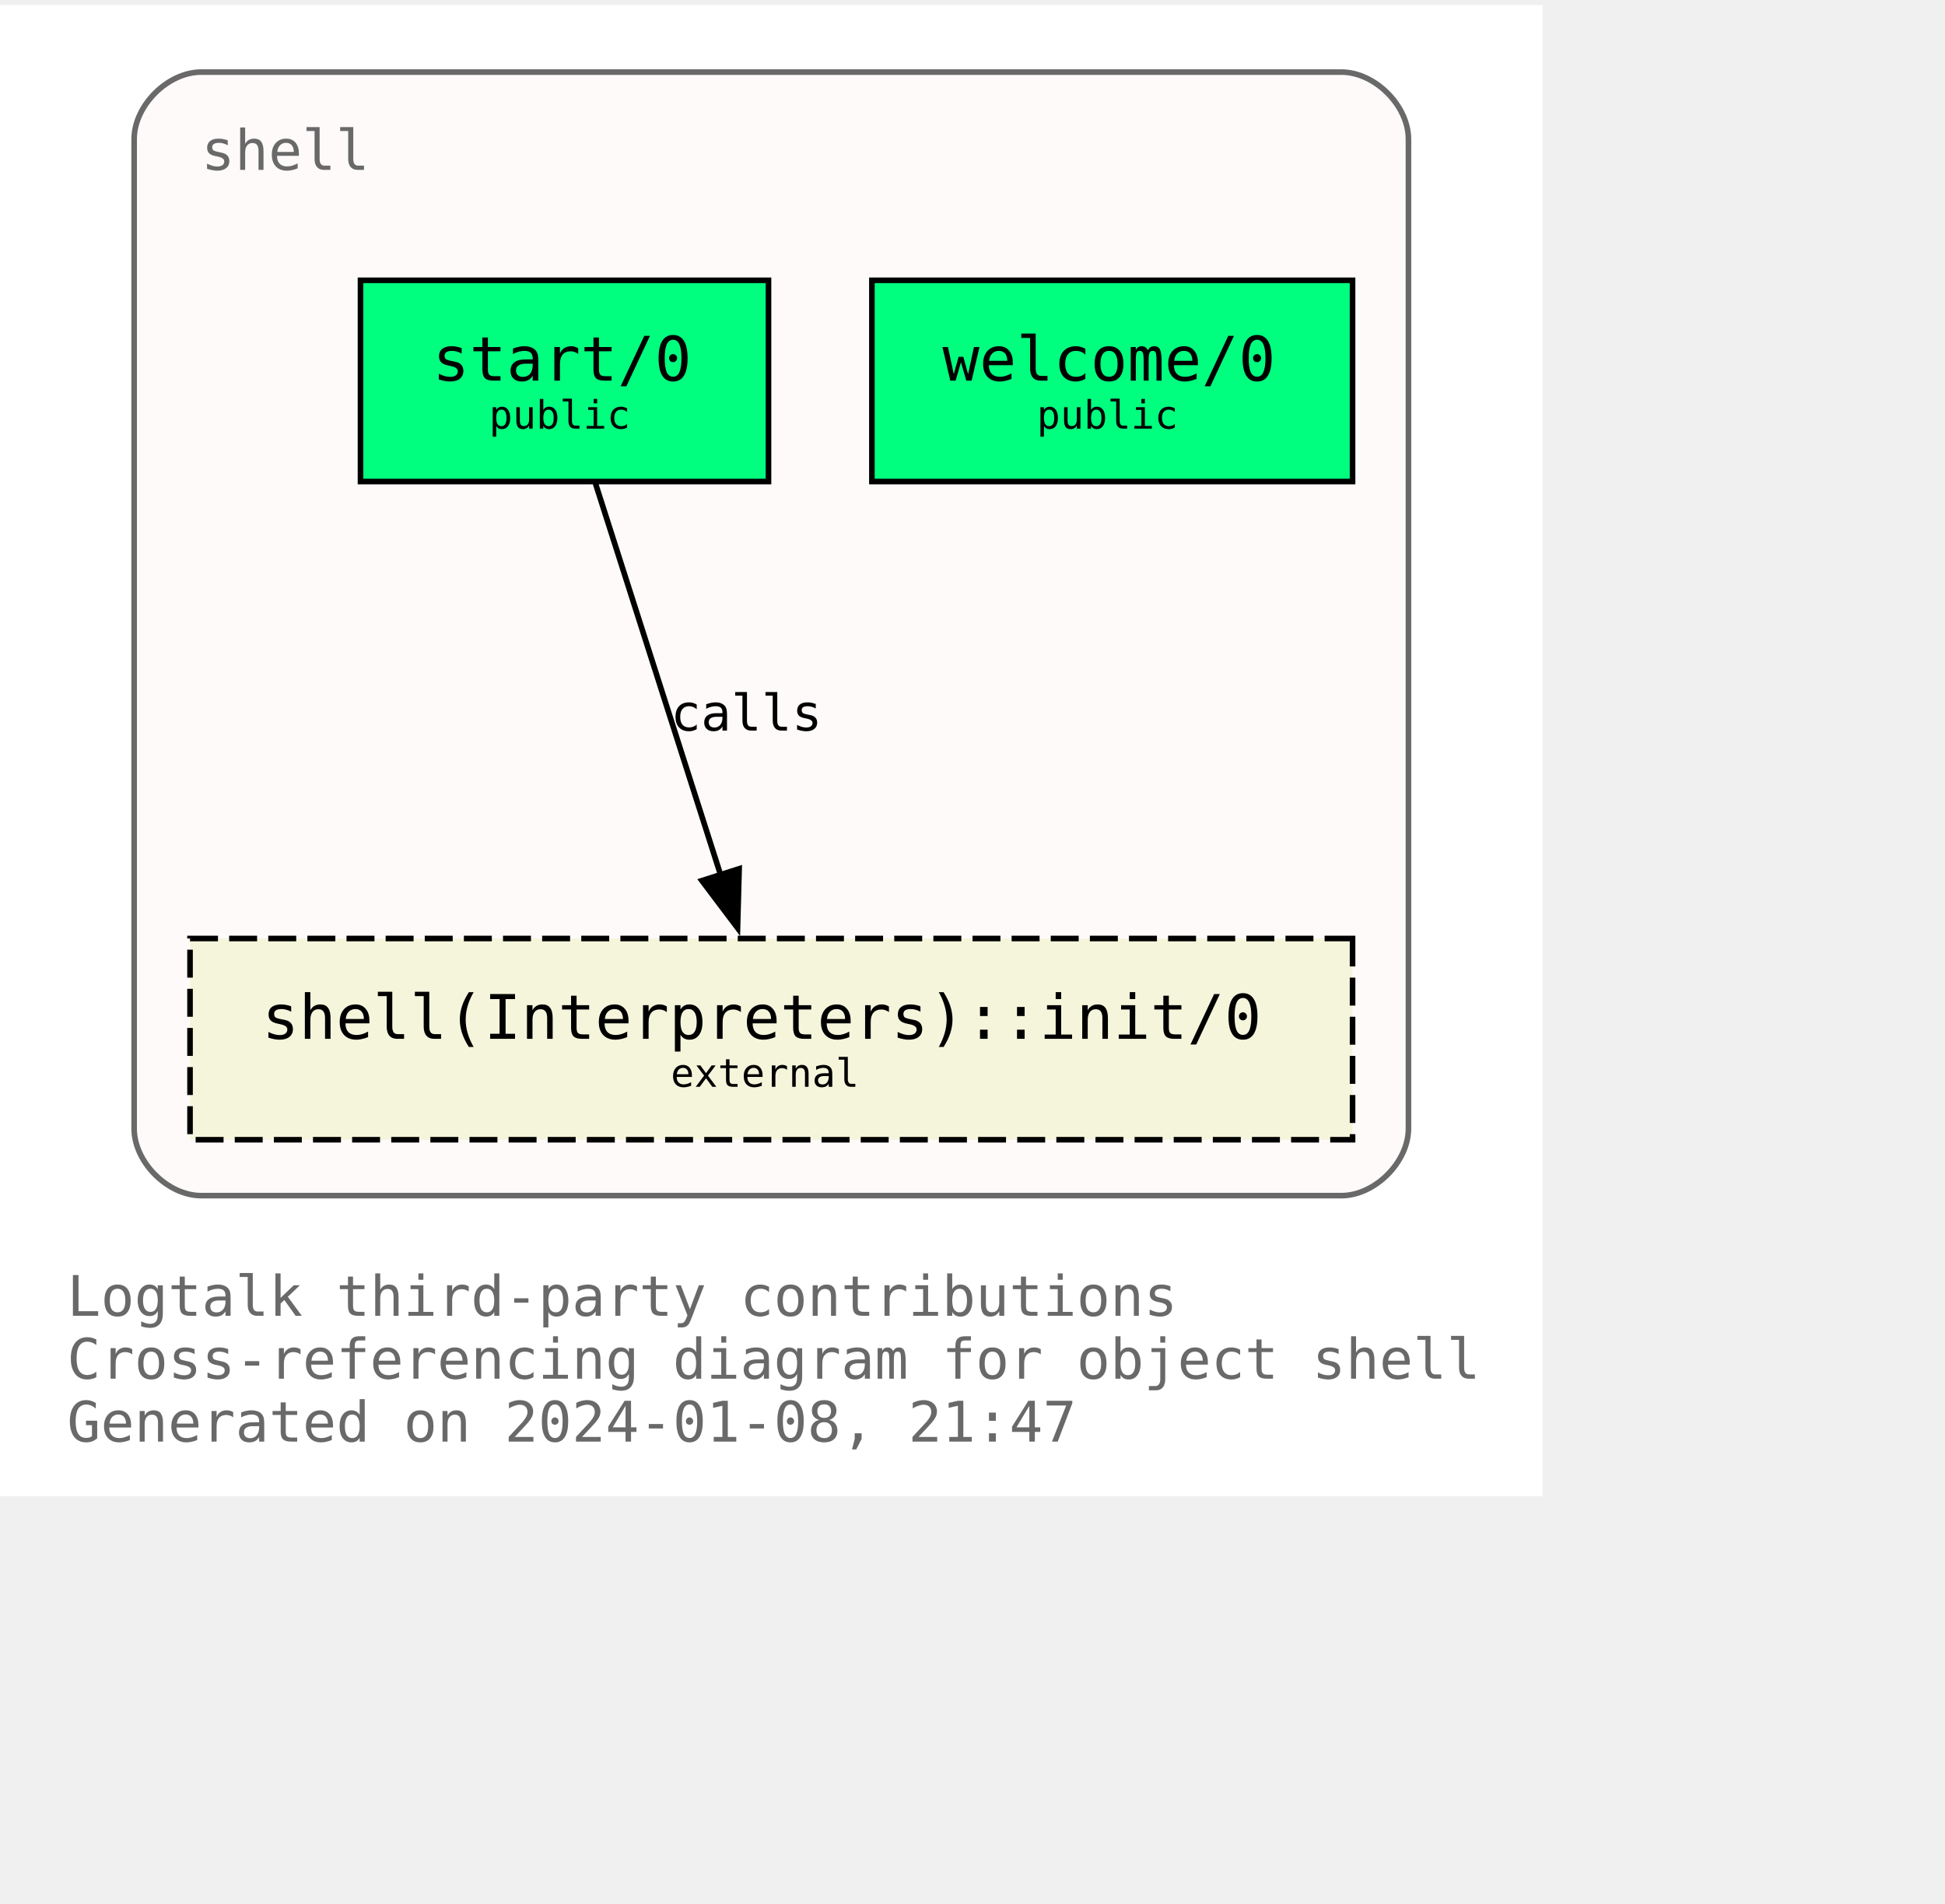
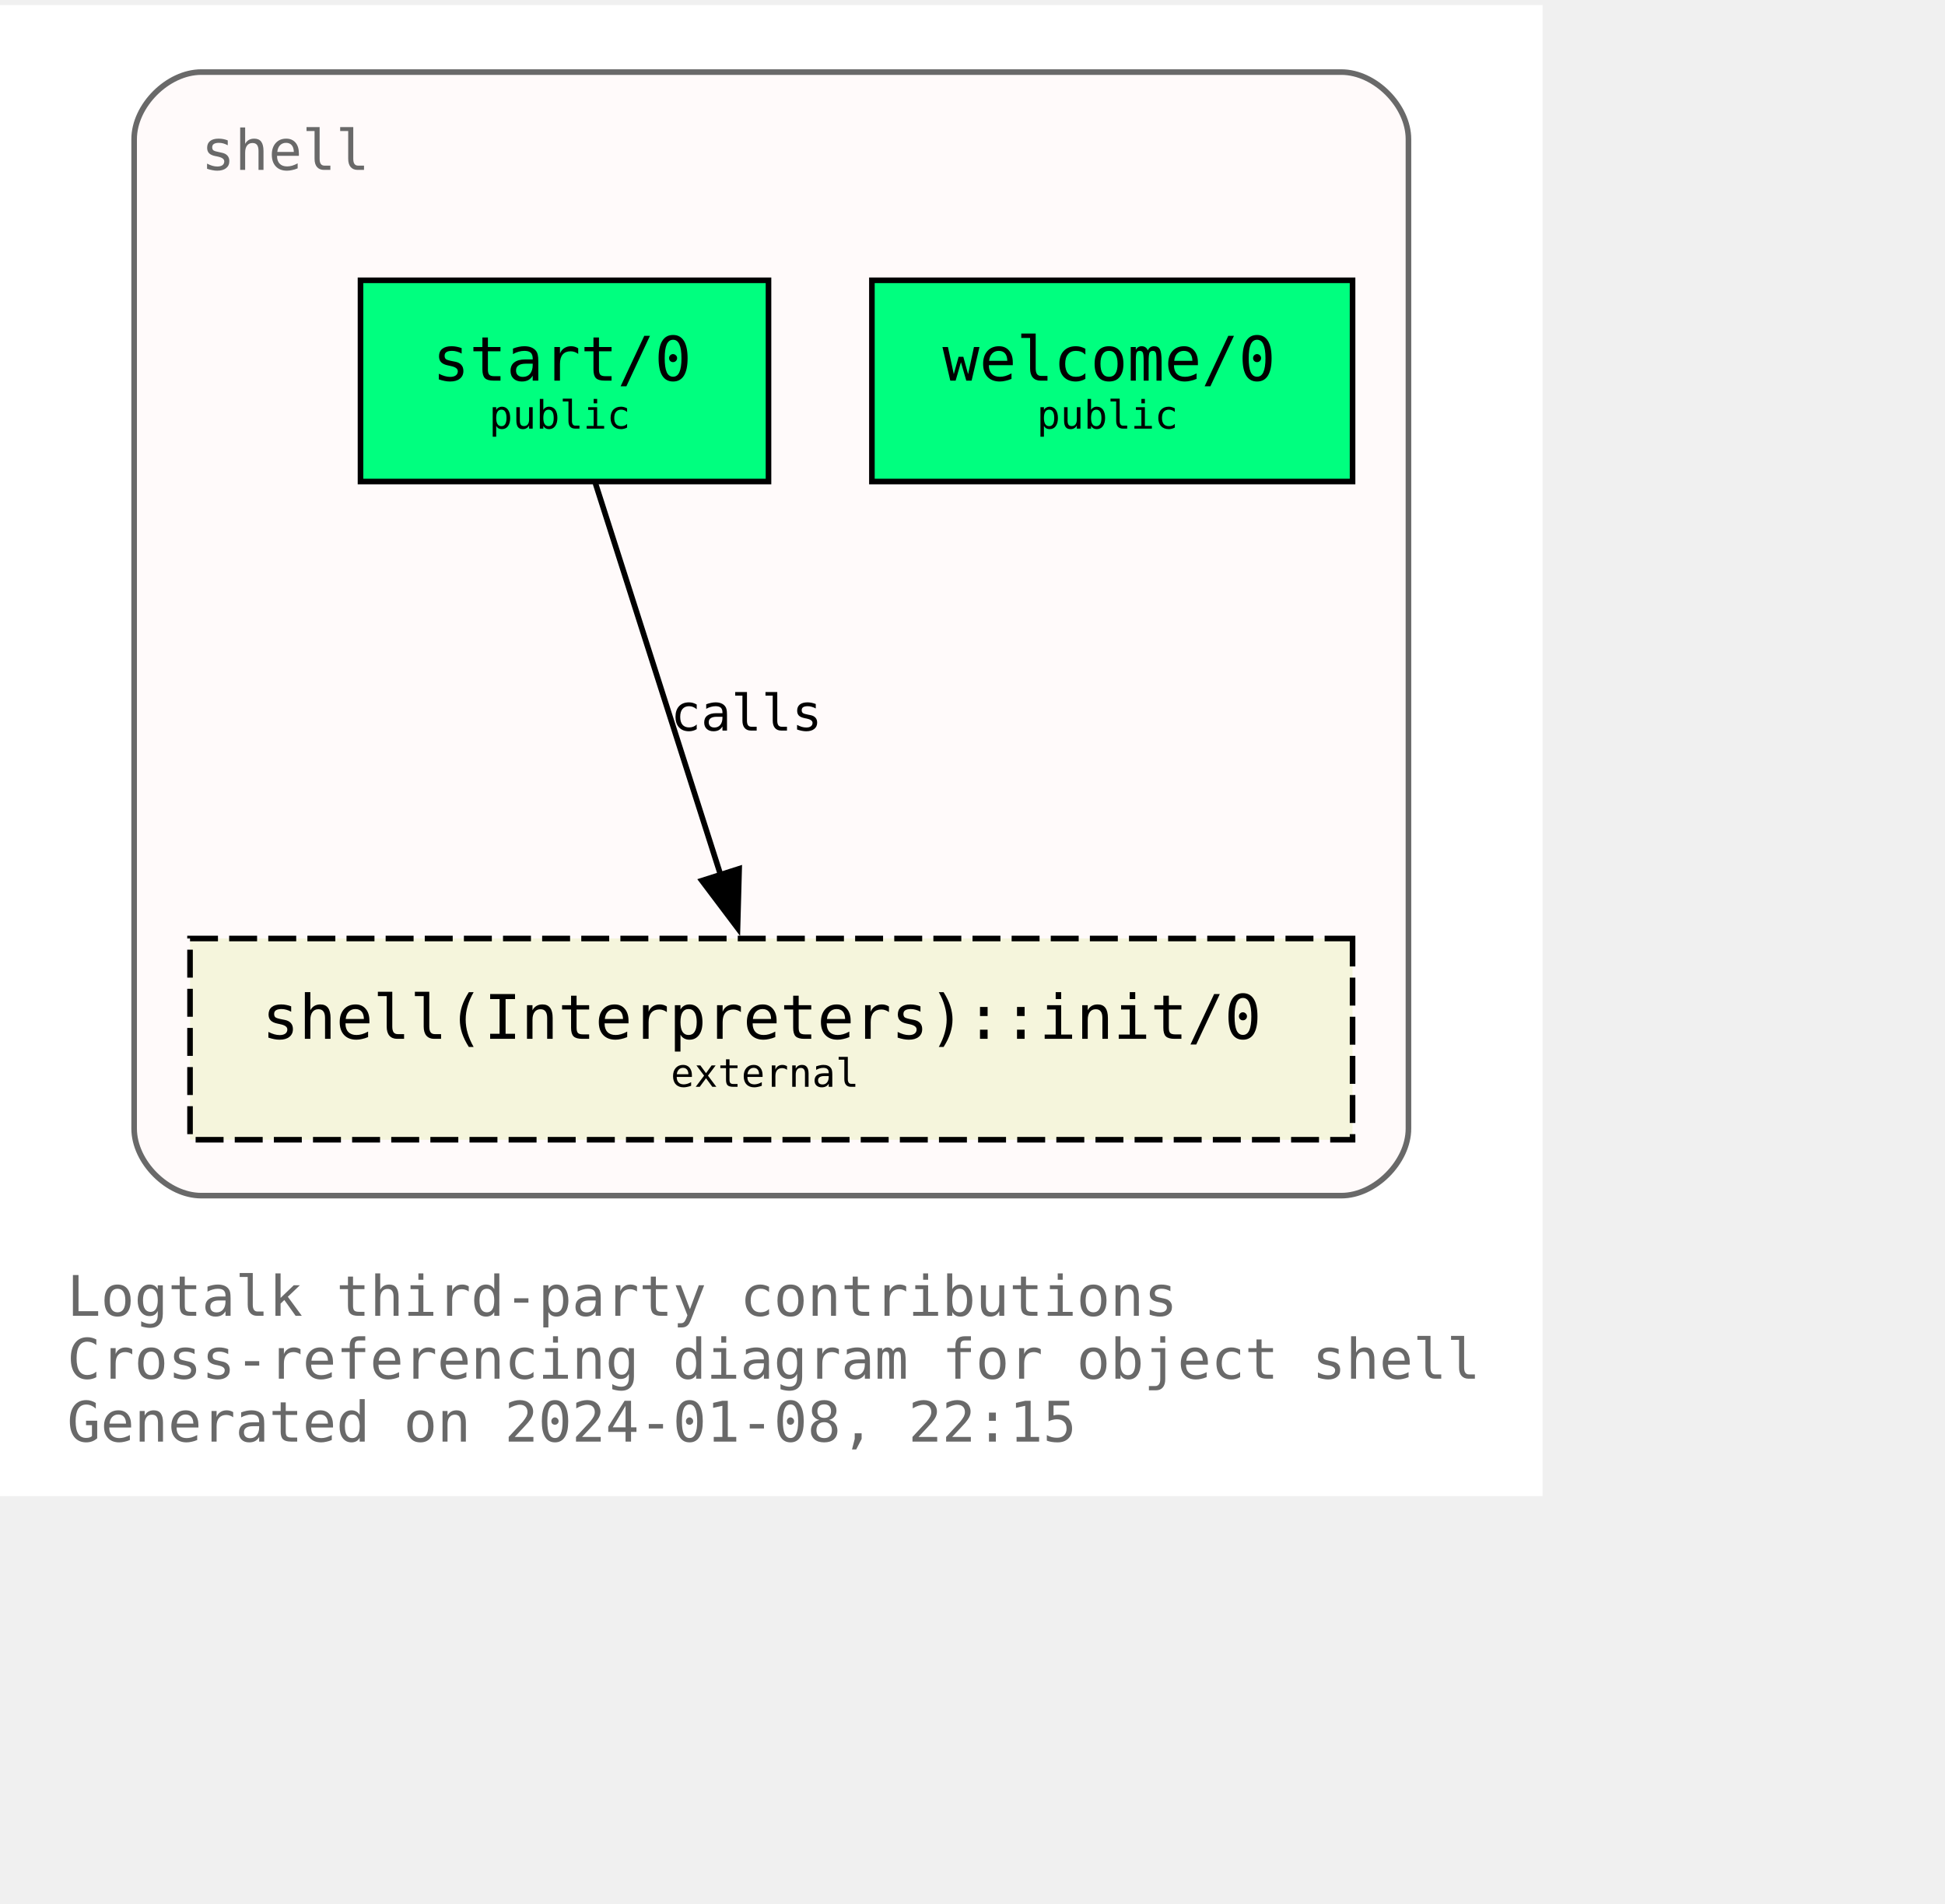
<svg xmlns="http://www.w3.org/2000/svg" xmlns:xlink="http://www.w3.org/1999/xlink" width="420pt" height="411pt" viewBox="72.00 72.00 348.00 338.75">
  <g id="graph0" class="graph" transform="scale(1 1) rotate(0) translate(76 334.75)">
    <polygon fill="white" stroke="none" points="-4,4 -4,-262.75 272,-262.75 272,4 -4,4" />
    <text text-anchor="start" x="8" y="-28.25" font-family="Monospace" font-size="10.00" fill="dimgray">Logtalk third-party contributions</text>
    <text text-anchor="start" x="8" y="-17" font-family="Monospace" font-size="10.00" fill="dimgray">Cross-referencing diagram for object shell</text>
-     <text text-anchor="start" x="8" y="-5.75" font-family="Monospace" font-size="10.00" fill="dimgray">Generated on 2024-01-08, 21:47</text>
+     <text text-anchor="start" x="8" y="-5.75" font-family="Monospace" font-size="10.00" fill="dimgray">Generated on 2024-01-08, 22:15</text>
    <g id="clust1" class="cluster">
      <g id="a_clust1">
        <a xlink:title="shell">
          <path fill="snow" stroke="dimgray" d="M32,-49.75C32,-49.75 236,-49.75 236,-49.75 242,-49.75 248,-55.75 248,-61.75 248,-61.75 248,-238.75 248,-238.75 248,-244.75 242,-250.75 236,-250.75 236,-250.75 32,-250.75 32,-250.75 26,-250.75 20,-244.75 20,-238.75 20,-238.75 20,-61.75 20,-61.75 20,-55.75 26,-49.75 32,-49.75" />
          <g id="a_clust1_0">
-             <a xlink:href="https://github.com/LogtalkDotOrg/logtalk3/tree/80d4127e9beae2f408b6813a9d163658e68b27ba/contributions/verdi_neruda/shell.lgt" xlink:title="https://github.com/LogtalkDotOrg/logtalk3/tree/80d4127e9beae2f408b6813a9d163658e68b27ba/contributions/verdi_neruda/shell.lgt">
+             <a xlink:href="https://github.com/LogtalkDotOrg/logtalk3/tree/a592ff712e4fc692b71a7a0f3820a609b47a702d/contributions/verdi_neruda/shell.lgt" xlink:title="https://github.com/LogtalkDotOrg/logtalk3/tree/a592ff712e4fc692b71a7a0f3820a609b47a702d/contributions/verdi_neruda/shell.lgt">
              <text text-anchor="start" x="32" y="-233.25" font-family="Monospace" font-size="10.00" fill="dimgray">shell</text>
            </a>
          </g>
        </a>
      </g>
    </g>
    <g id="node1" class="node">
      <g id="a_node1">
-         <a xlink:href="https://github.com/LogtalkDotOrg/logtalk3/tree/80d4127e9beae2f408b6813a9d163658e68b27ba/contributions/verdi_neruda/shell.lgt#L343" xlink:title="https://github.com/LogtalkDotOrg/logtalk3/tree/80d4127e9beae2f408b6813a9d163658e68b27ba/contributions/verdi_neruda/shell.lgt#L343">
+         <a xlink:href="https://github.com/LogtalkDotOrg/logtalk3/tree/a592ff712e4fc692b71a7a0f3820a609b47a702d/contributions/verdi_neruda/shell.lgt#L343" xlink:title="https://github.com/LogtalkDotOrg/logtalk3/tree/a592ff712e4fc692b71a7a0f3820a609b47a702d/contributions/verdi_neruda/shell.lgt#L343">
          <polygon fill="springgreen" stroke="black" points="238,-213.5 152,-213.5 152,-177.5 238,-177.5 238,-213.5" />
          <text text-anchor="start" x="159.88" y="-196.32" font-family="Monospace" font-size="9.00"> </text>
          <text text-anchor="start" x="164.62" y="-195.55" font-family="Monospace" font-size="11.00">welcome/0</text>
          <text text-anchor="start" x="224.88" y="-196.32" font-family="Monospace" font-size="9.00"> </text>
          <text text-anchor="start" x="159.88" y="-185.45" font-family="Monospace" font-size="9.00"> </text>
          <text text-anchor="start" x="181.5" y="-186.97" font-family="Monospace" font-size="7.00">public</text>
          <text text-anchor="start" x="224.88" y="-185.45" font-family="Monospace" font-size="9.00"> </text>
        </a>
      </g>
    </g>
    <g id="node2" class="node">
      <g id="a_node2">
-         <a xlink:href="https://github.com/LogtalkDotOrg/logtalk3/tree/80d4127e9beae2f408b6813a9d163658e68b27ba/contributions/verdi_neruda/shell.lgt#L355" xlink:title="https://github.com/LogtalkDotOrg/logtalk3/tree/80d4127e9beae2f408b6813a9d163658e68b27ba/contributions/verdi_neruda/shell.lgt#L355">
+         <a xlink:href="https://github.com/LogtalkDotOrg/logtalk3/tree/a592ff712e4fc692b71a7a0f3820a609b47a702d/contributions/verdi_neruda/shell.lgt#L355" xlink:title="https://github.com/LogtalkDotOrg/logtalk3/tree/a592ff712e4fc692b71a7a0f3820a609b47a702d/contributions/verdi_neruda/shell.lgt#L355">
          <polygon fill="springgreen" stroke="black" points="133.5,-213.5 60.5,-213.5 60.5,-177.5 133.5,-177.5 133.5,-213.5" />
          <text text-anchor="start" x="68.38" y="-196.32" font-family="Monospace" font-size="9.00"> </text>
          <text text-anchor="start" x="73.38" y="-195.55" font-family="Monospace" font-size="11.00">start/0</text>
          <text text-anchor="start" x="120.38" y="-196.32" font-family="Monospace" font-size="9.00"> </text>
          <text text-anchor="start" x="68.38" y="-185.45" font-family="Monospace" font-size="9.00"> </text>
          <text text-anchor="start" x="83.5" y="-186.97" font-family="Monospace" font-size="7.00">public</text>
          <text text-anchor="start" x="120.38" y="-185.45" font-family="Monospace" font-size="9.00"> </text>
        </a>
      </g>
    </g>
    <g id="node3" class="node">
      <g id="a_node3">
        <a xlink:href="https://logtalk.org/library/shell_1.html#init/0" xlink:title="https://logtalk.org/library/shell_1.html#init/0">
          <polygon fill="beige" stroke="black" stroke-dasharray="5,2" points="238,-95.75 30,-95.75 30,-59.75 238,-59.75 238,-95.75" />
          <text text-anchor="start" x="37.88" y="-78.58" font-family="Monospace" font-size="9.00"> </text>
          <text text-anchor="start" x="42.88" y="-77.8" font-family="Monospace" font-size="11.00">shell(Interpreters)::init/0</text>
          <text text-anchor="start" x="224.88" y="-78.58" font-family="Monospace" font-size="9.00"> </text>
          <text text-anchor="start" x="37.88" y="-67.7" font-family="Monospace" font-size="9.00"> </text>
          <text text-anchor="start" x="116" y="-69.22" font-family="Monospace" font-size="7.00">external</text>
          <text text-anchor="start" x="224.88" y="-67.7" font-family="Monospace" font-size="9.00"> </text>
        </a>
      </g>
    </g>
    <g id="edge1" class="edge">
      <g id="a_edge1">
-         <a xlink:href="https://github.com/LogtalkDotOrg/logtalk3/tree/80d4127e9beae2f408b6813a9d163658e68b27ba/contributions/verdi_neruda/shell.lgt#L357" xlink:title="calls">
+         <a xlink:href="https://github.com/LogtalkDotOrg/logtalk3/tree/a592ff712e4fc692b71a7a0f3820a609b47a702d/contributions/verdi_neruda/shell.lgt#L357" xlink:title="calls">
          <path fill="none" stroke="black" d="M102.54,-177.17C108.45,-158.67 117.91,-129.07 124.92,-107.16" />
          <polygon fill="black" stroke="black" points="128.25,-108.23 127.96,-97.64 121.58,-106.1 128.25,-108.23" />
        </a>
      </g>
      <g id="a_edge1-label">
-         <a xlink:href="https://github.com/LogtalkDotOrg/logtalk3/tree/80d4127e9beae2f408b6813a9d163658e68b27ba/contributions/verdi_neruda/shell.lgt#L357" xlink:title="https://github.com/LogtalkDotOrg/logtalk3/tree/80d4127e9beae2f408b6813a9d163658e68b27ba/contributions/verdi_neruda/shell.lgt#L357">
+         <a xlink:href="https://github.com/LogtalkDotOrg/logtalk3/tree/a592ff712e4fc692b71a7a0f3820a609b47a702d/contributions/verdi_neruda/shell.lgt#L357" xlink:title="https://github.com/LogtalkDotOrg/logtalk3/tree/a592ff712e4fc692b71a7a0f3820a609b47a702d/contributions/verdi_neruda/shell.lgt#L357">
          <text text-anchor="start" x="116" y="-132.95" font-family="Monospace" font-size="9.00">calls</text>
        </a>
      </g>
    </g>
  </g>
</svg>
